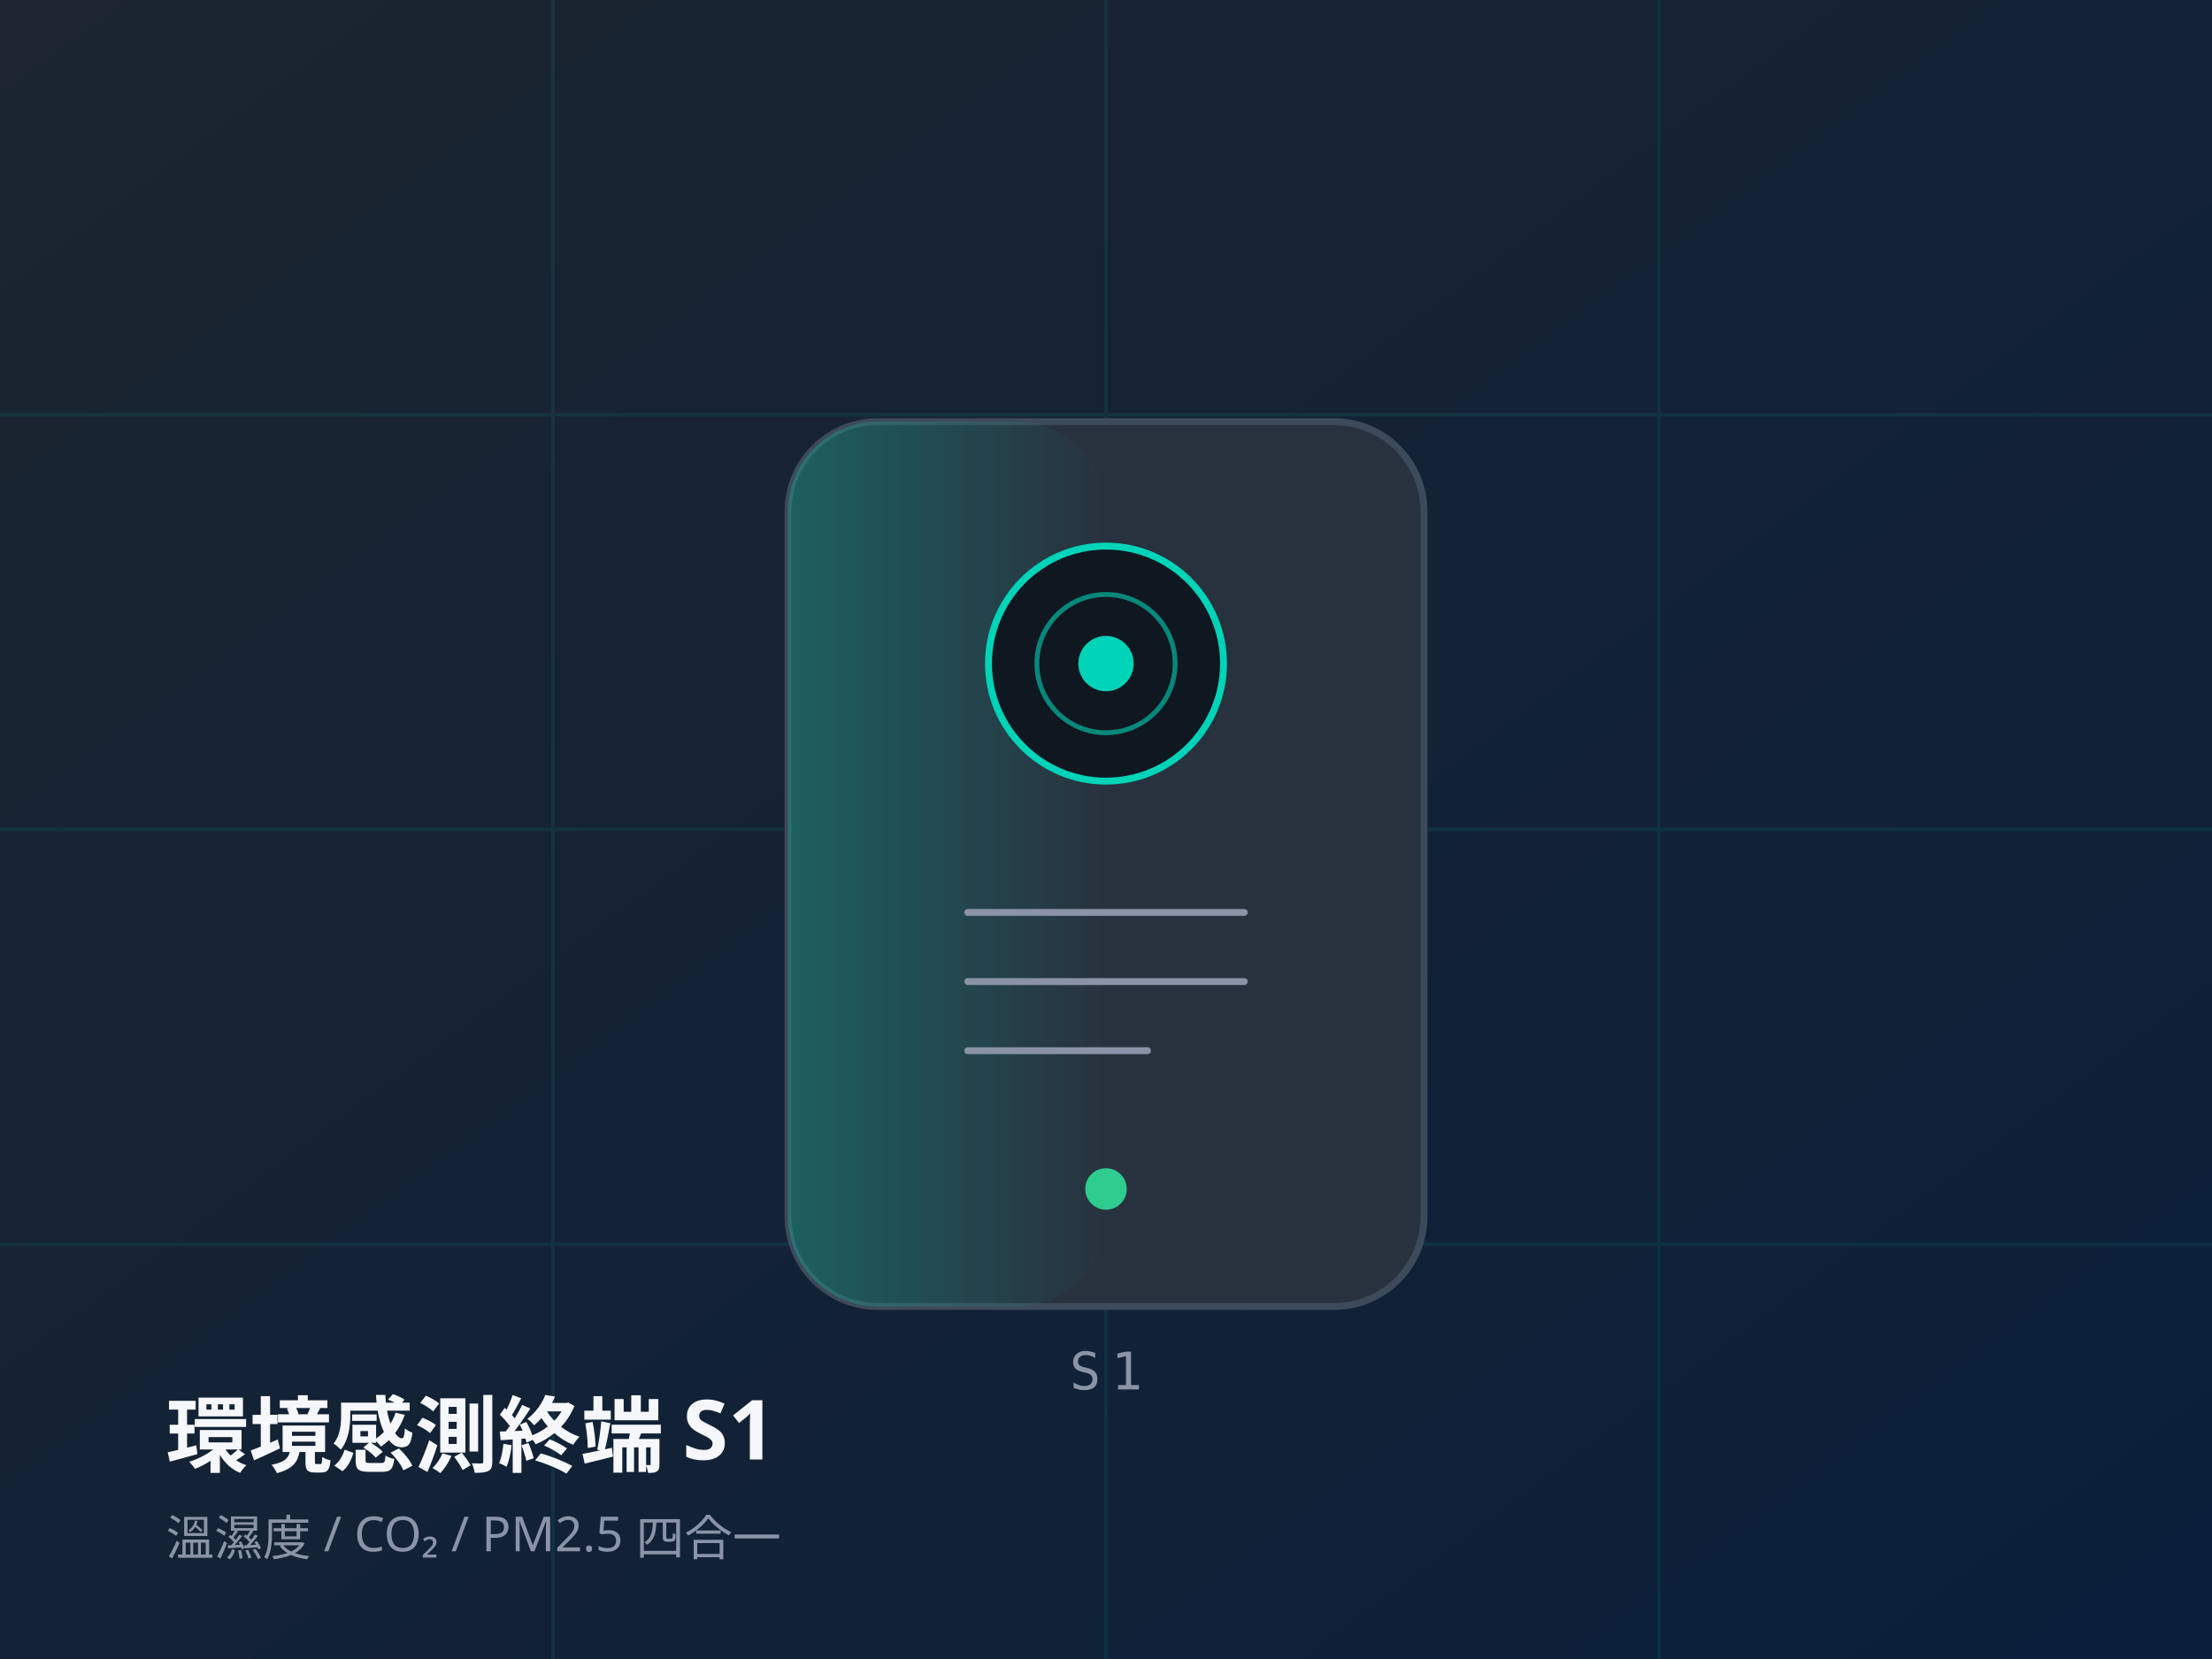
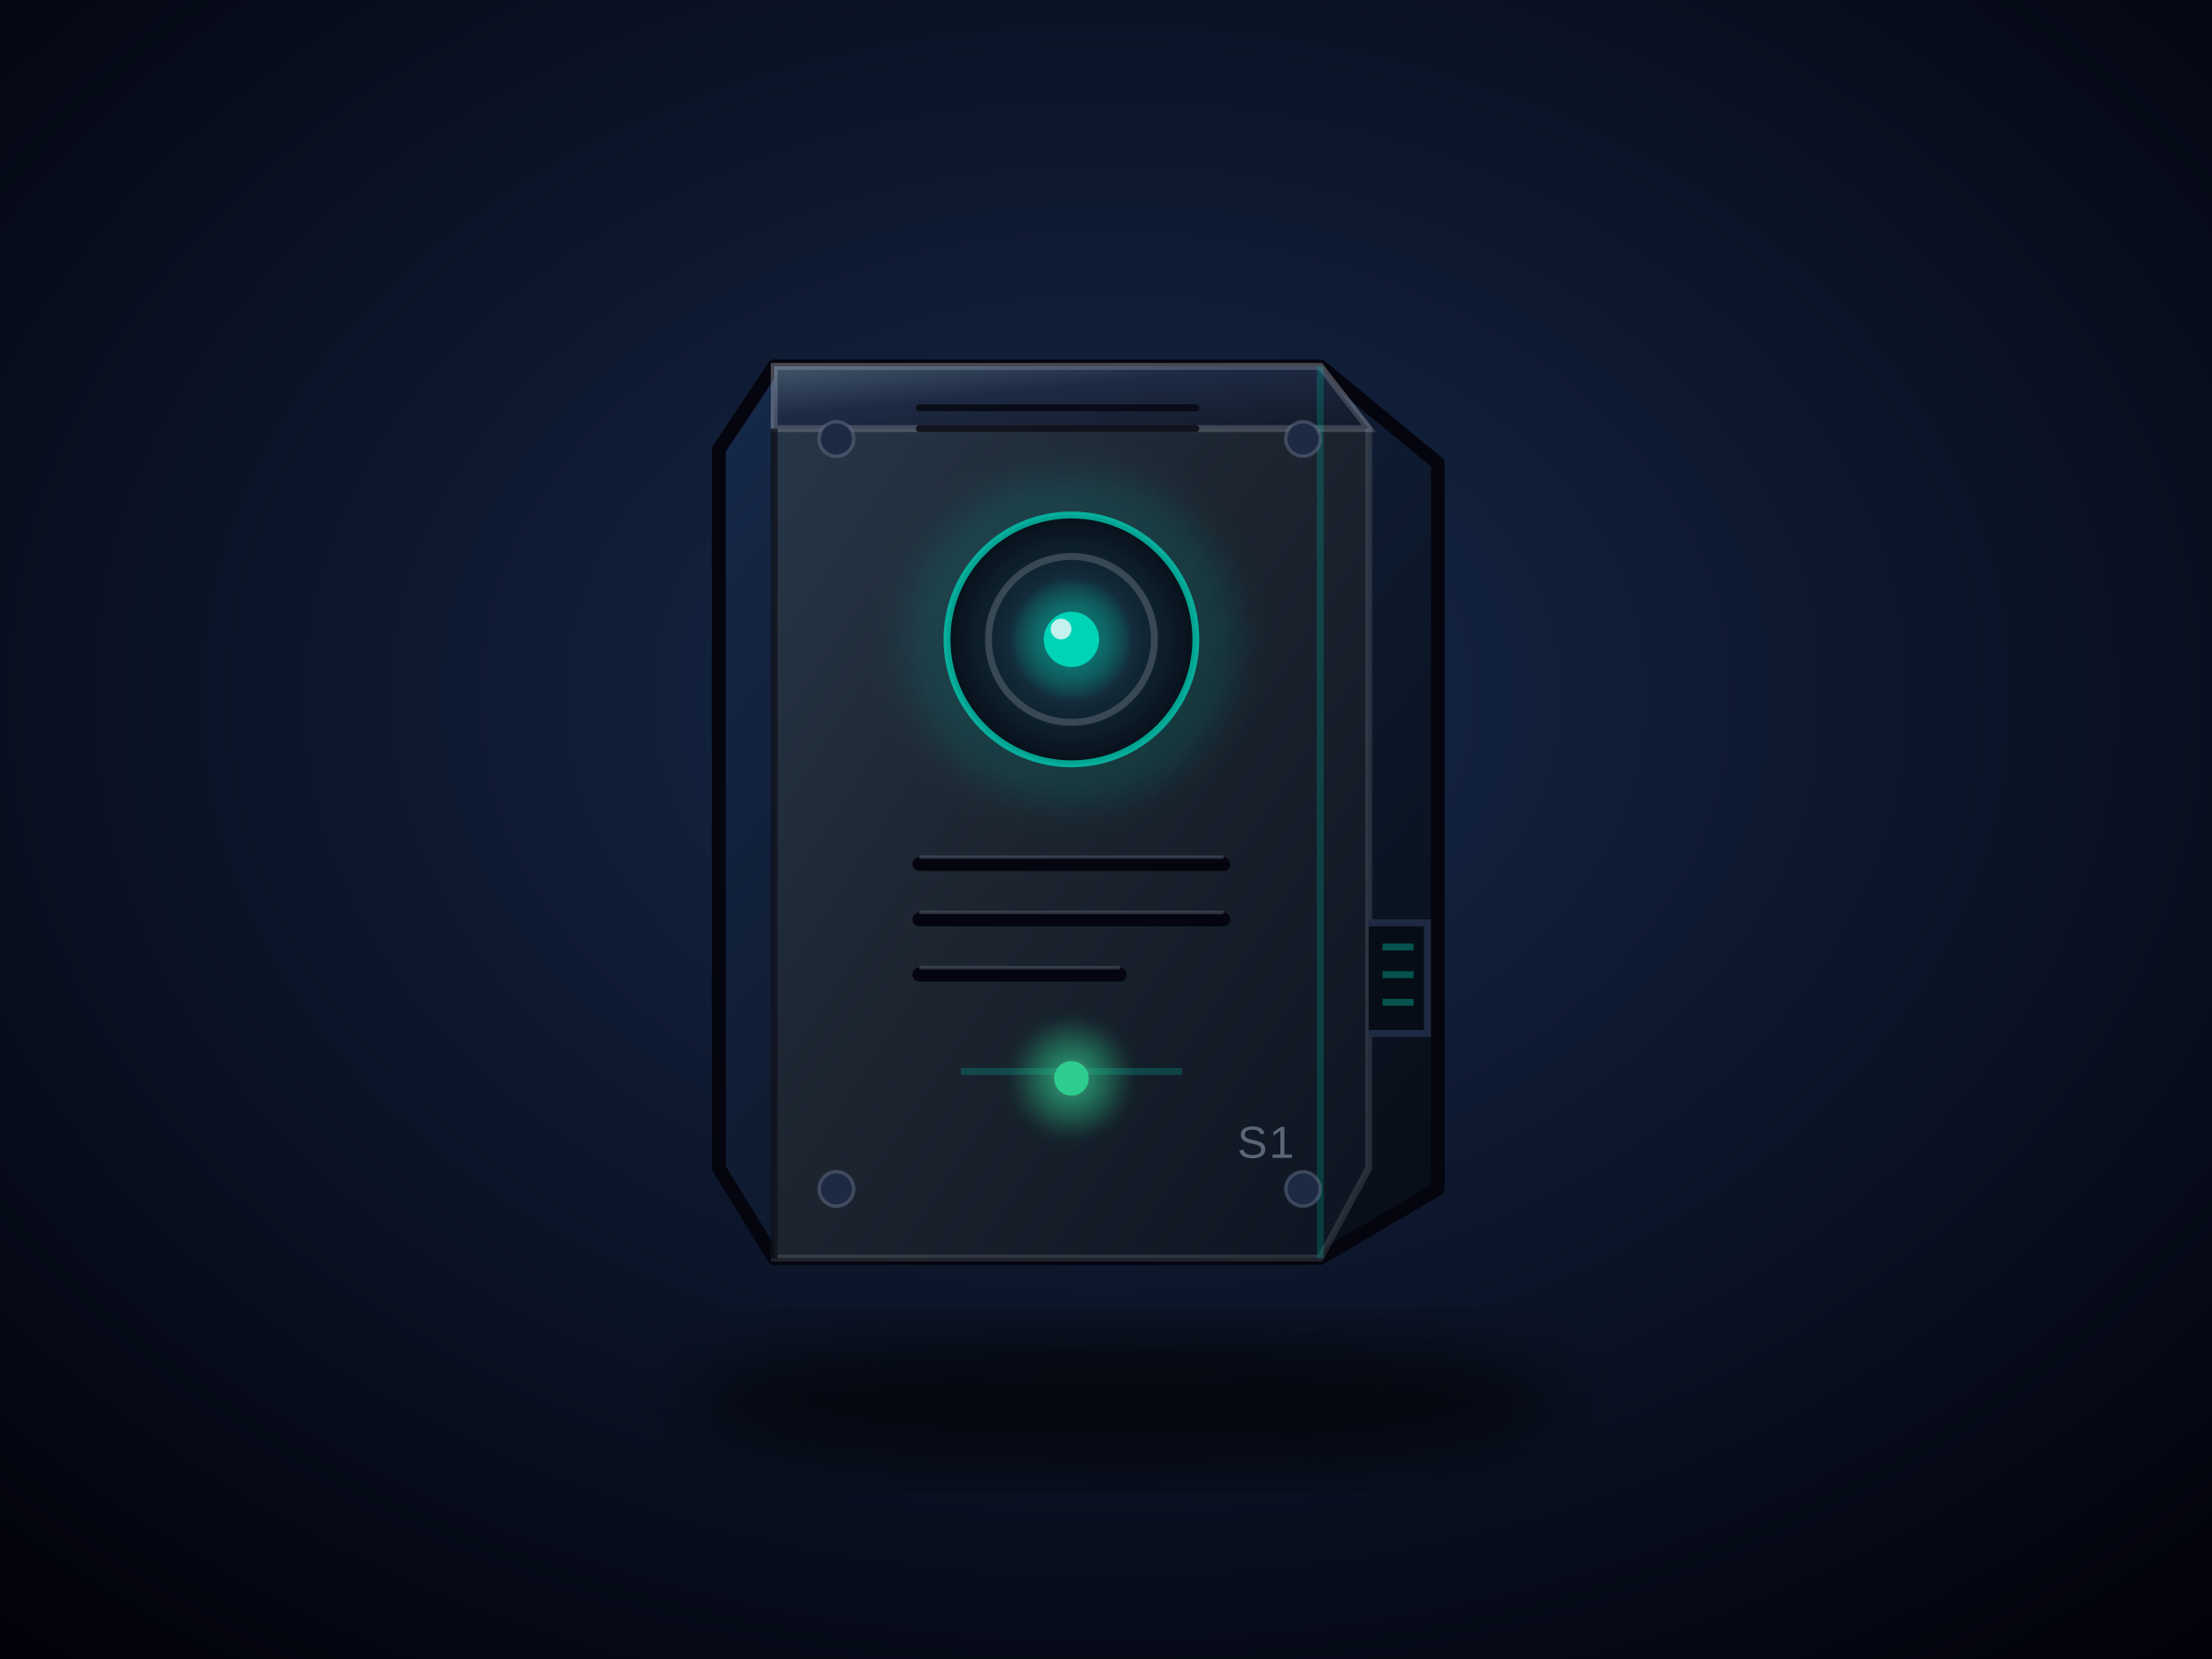
- <svg xmlns="http://www.w3.org/2000/svg" viewBox="0 0 640 480" width="640" height="480" role="img" aria-label="環境感測終端 S1 產品圖">
+ <svg xmlns="http://www.w3.org/2000/svg" viewBox="0 0 640 480" width="640" height="480" role="img" aria-label="環境感測終端 S1 工業渲染圖">
  <defs>
-     <linearGradient id="bgS1" x1="0" y1="0" x2="1" y2="1">
-       <stop offset="0" stop-color="#1C2530" />
-       <stop offset="1" stop-color="#0B1F3A" />
+     <radialGradient id="s1-bg" cx="50%" cy="42%" r="75%">
+       <stop stop-color="#16294A" />
+       <stop offset="1" stop-color="#02020A" />
+     </radialGradient>
+     <linearGradient id="s1-front" x1="0" y1="0" x2="1" y2="1">
+       <stop stop-color="#28384A" />
+       <stop offset=".45" stop-color="#1C2530" />
+       <stop offset="1" stop-color="#0B1420" />
    </linearGradient>
-     <linearGradient id="litS1" x1="0" y1="0" x2="1" y2="0">
-       <stop offset="0" stop-color="#00D4B8" stop-opacity="0.28" />
-       <stop offset="1" stop-color="#00D4B8" stop-opacity="0" />
+     <linearGradient id="s1-side" x1="0" y1="0" x2="1" y2="1">
+       <stop stop-color="#16294A" />
+       <stop offset="1" stop-color="#070D16" />
    </linearGradient>
+     <linearGradient id="s1-top" x1="0" y1="0" x2="1" y2="1">
+       <stop stop-color="#41566A" />
+       <stop offset=".4" stop-color="#1E2A44" />
+       <stop offset="1" stop-color="#101A28" />
+     </linearGradient>
+     <radialGradient id="s1-glass">
+       <stop stop-color="#00D4B8" stop-opacity=".38" />
+       <stop offset=".5" stop-color="#132B3A" />
+       <stop offset="1" stop-color="#07101A" />
+     </radialGradient>
+     <radialGradient id="s1-led">
+       <stop stop-color="#F5F7FA" />
+       <stop offset=".18" stop-color="#2ECC8F" />
+       <stop offset=".5" stop-color="#2ECC8F" stop-opacity=".65" />
+       <stop offset="1" stop-color="#2ECC8F" stop-opacity="0" />
+     </radialGradient>
+     <filter id="s1-shadow">
+       <feGaussianBlur stdDeviation="10" />
+     </filter>
+     <filter id="s1-glow">
+       <feGaussianBlur stdDeviation="5" />
+     </filter>
+     <filter id="s1-soft">
+       <feGaussianBlur stdDeviation="2" />
+     </filter>
  </defs>
-   <rect width="640" height="480" fill="url(#bgS1)" />
-   <g stroke="#00D4B8" stroke-opacity="0.09" stroke-width="1">
-     <path d="M0 120H640M0 240H640M0 360H640M160 0V480M320 0V480M480 0V480" />
+   <rect width="640" height="480" fill="url(#s1-bg)" />
+   <ellipse cx="326" cy="405" rx="126" ry="22" fill="#000" opacity=".55" filter="url(#s1-shadow)" />
+   <g transform="translate(320 232)">
+     <path d="M-96-126 L62-126 96-98 96 112 62 132-96 132-112 106-112-102Z" fill="url(#s1-side)" stroke="#05050F" stroke-width="4" stroke-linejoin="round" />
+     <path d="M-96-126 L62-126 76-108 76 106 62 132-96 132-96-126Z" fill="url(#s1-front)" stroke="#F5F7FA" stroke-opacity=".12" stroke-width="2" />
+     <path d="M-96-126 L62-126 76-108-96-108Z" fill="url(#s1-top)" stroke="#F5F7FA" stroke-opacity=".18" stroke-width="2" />
+     <path d="M-96-108V132" stroke="#05050F" stroke-opacity=".7" stroke-width="2" />
+     <path d="M62-126V132" stroke="#00D4B8" stroke-opacity=".2" stroke-width="2" />
+     <g fill="#1E2A44" stroke="#7B879B" stroke-opacity=".38" stroke-width="1">
+       <circle cx="-78" cy="-105" r="5" />
+       <circle cx="57" cy="-105" r="5" />
+       <circle cx="-78" cy="112" r="5" />
+       <circle cx="57" cy="112" r="5" />
+     </g>
+     <g stroke="#05050F" stroke-width="2" stroke-linecap="round" opacity=".8">
+       <path d="M-54-114h80M-54-108h80" />
+     </g>
+     <circle cx="-10" cy="-47" r="48" fill="#00D4B8" opacity=".13" filter="url(#s1-glow)" />
+     <circle cx="-10" cy="-47" r="36" fill="url(#s1-glass)" stroke="#00D4B8" stroke-opacity=".75" stroke-width="2" />
+     <circle cx="-10" cy="-47" r="24" fill="none" stroke="#F5F7FA" stroke-opacity=".18" stroke-width="2" />
+     <circle cx="-10" cy="-47" r="8" fill="#00D4B8" />
+     <circle cx="-13" cy="-50" r="3" fill="#F5F7FA" opacity=".8" />
+     <g stroke="#05050F" stroke-width="4" stroke-linecap="round">
+       <path d="M-54 18h88M-54 34h88M-54 50h58" />
+     </g>
+     <g stroke="#7B879B" stroke-opacity=".32" stroke-width="1">
+       <path d="M-54 16h88M-54 32h88M-54 48h58" />
+     </g>
+     <path d="M-42 78h64" stroke="#00D4B8" stroke-opacity=".22" stroke-width="2" />
+     <circle cx="-10" cy="80" r="18" fill="url(#s1-led)" opacity=".65" filter="url(#s1-soft)" />
+     <circle cx="-10" cy="80" r="5" fill="#2ECC8F" />
+     <path d="M76 35h17v32H76" fill="#070D16" stroke="#1E2A44" stroke-width="2" />
+     <path d="M80 42h9M80 50h9M80 58h9" stroke="#00D4B8" stroke-opacity=".35" stroke-width="2" />
+     <text x="38" y="103" fill="#7B879B" opacity=".7" font-family="Arial,Helvetica,sans-serif" font-size="13" letter-spacing=".04em">S1</text>
  </g>
-   <g transform="translate(320 250)">
-     <rect x="-92" y="-128" width="184" height="256" rx="26" fill="#28323E" stroke="#3D4A59" stroke-width="2" />
-     <rect x="-92" y="-128" width="92" height="256" rx="26" fill="url(#litS1)" />
-     <circle cx="0" cy="-58" r="34" fill="#0F1721" stroke="#00D4B8" stroke-width="2" />
-     <circle cx="0" cy="-58" r="20" fill="none" stroke="#00D4B8" stroke-width="1.4" stroke-opacity="0.6" />
-     <circle cx="0" cy="-58" r="8" fill="#00D4B8" />
-     <g stroke="#8A94A6" stroke-width="2" stroke-linecap="round">
-       <path d="M-40 14h80" />
-       <path d="M-40 34h80" />
-       <path d="M-40 54h52" />
-     </g>
-     <circle cx="0" cy="94" r="6" fill="#2ECC8F" />
-     <text x="0" y="152" text-anchor="middle" font-family="Consolas, monospace" font-size="15" letter-spacing="3" fill="#8A94A6">S1</text>
-   </g>
-   <text x="48" y="424" font-family="Noto Sans SC, sans-serif" font-size="24" font-weight="600" fill="#F5F7FA">環境感測終端 S1</text>
-   <text x="48" y="450" font-family="Noto Sans SC, sans-serif" font-size="14" fill="#8A94A6">溫濕度 / CO₂ / PM2.5 四合一</text>
</svg>
